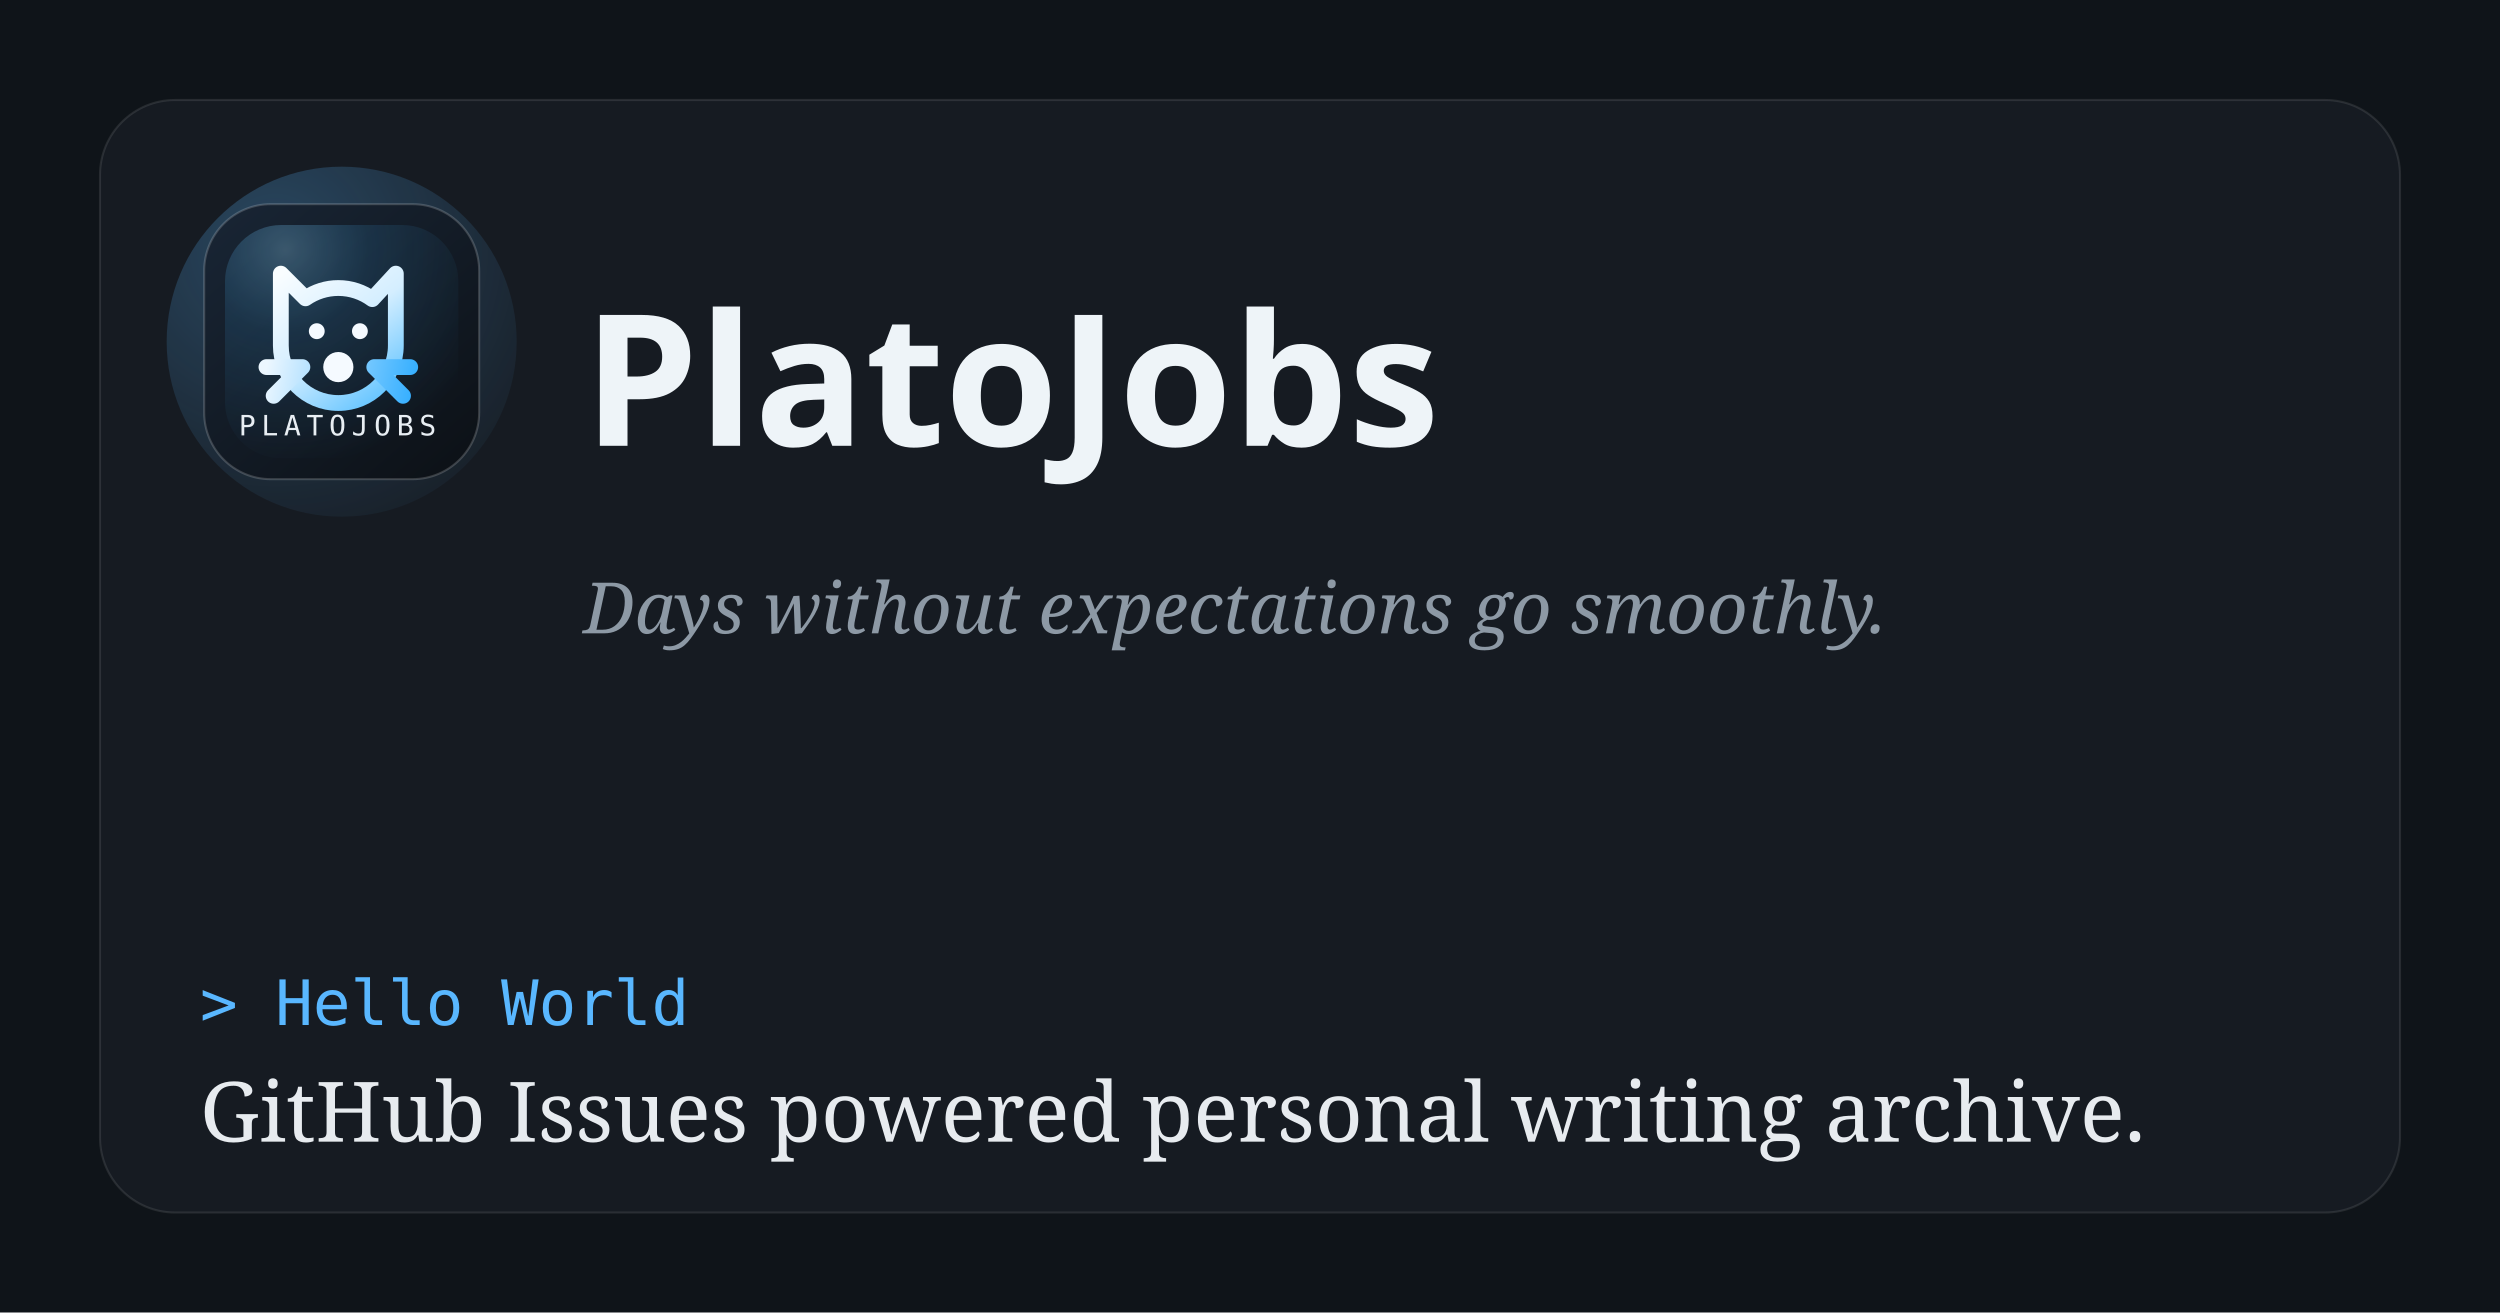
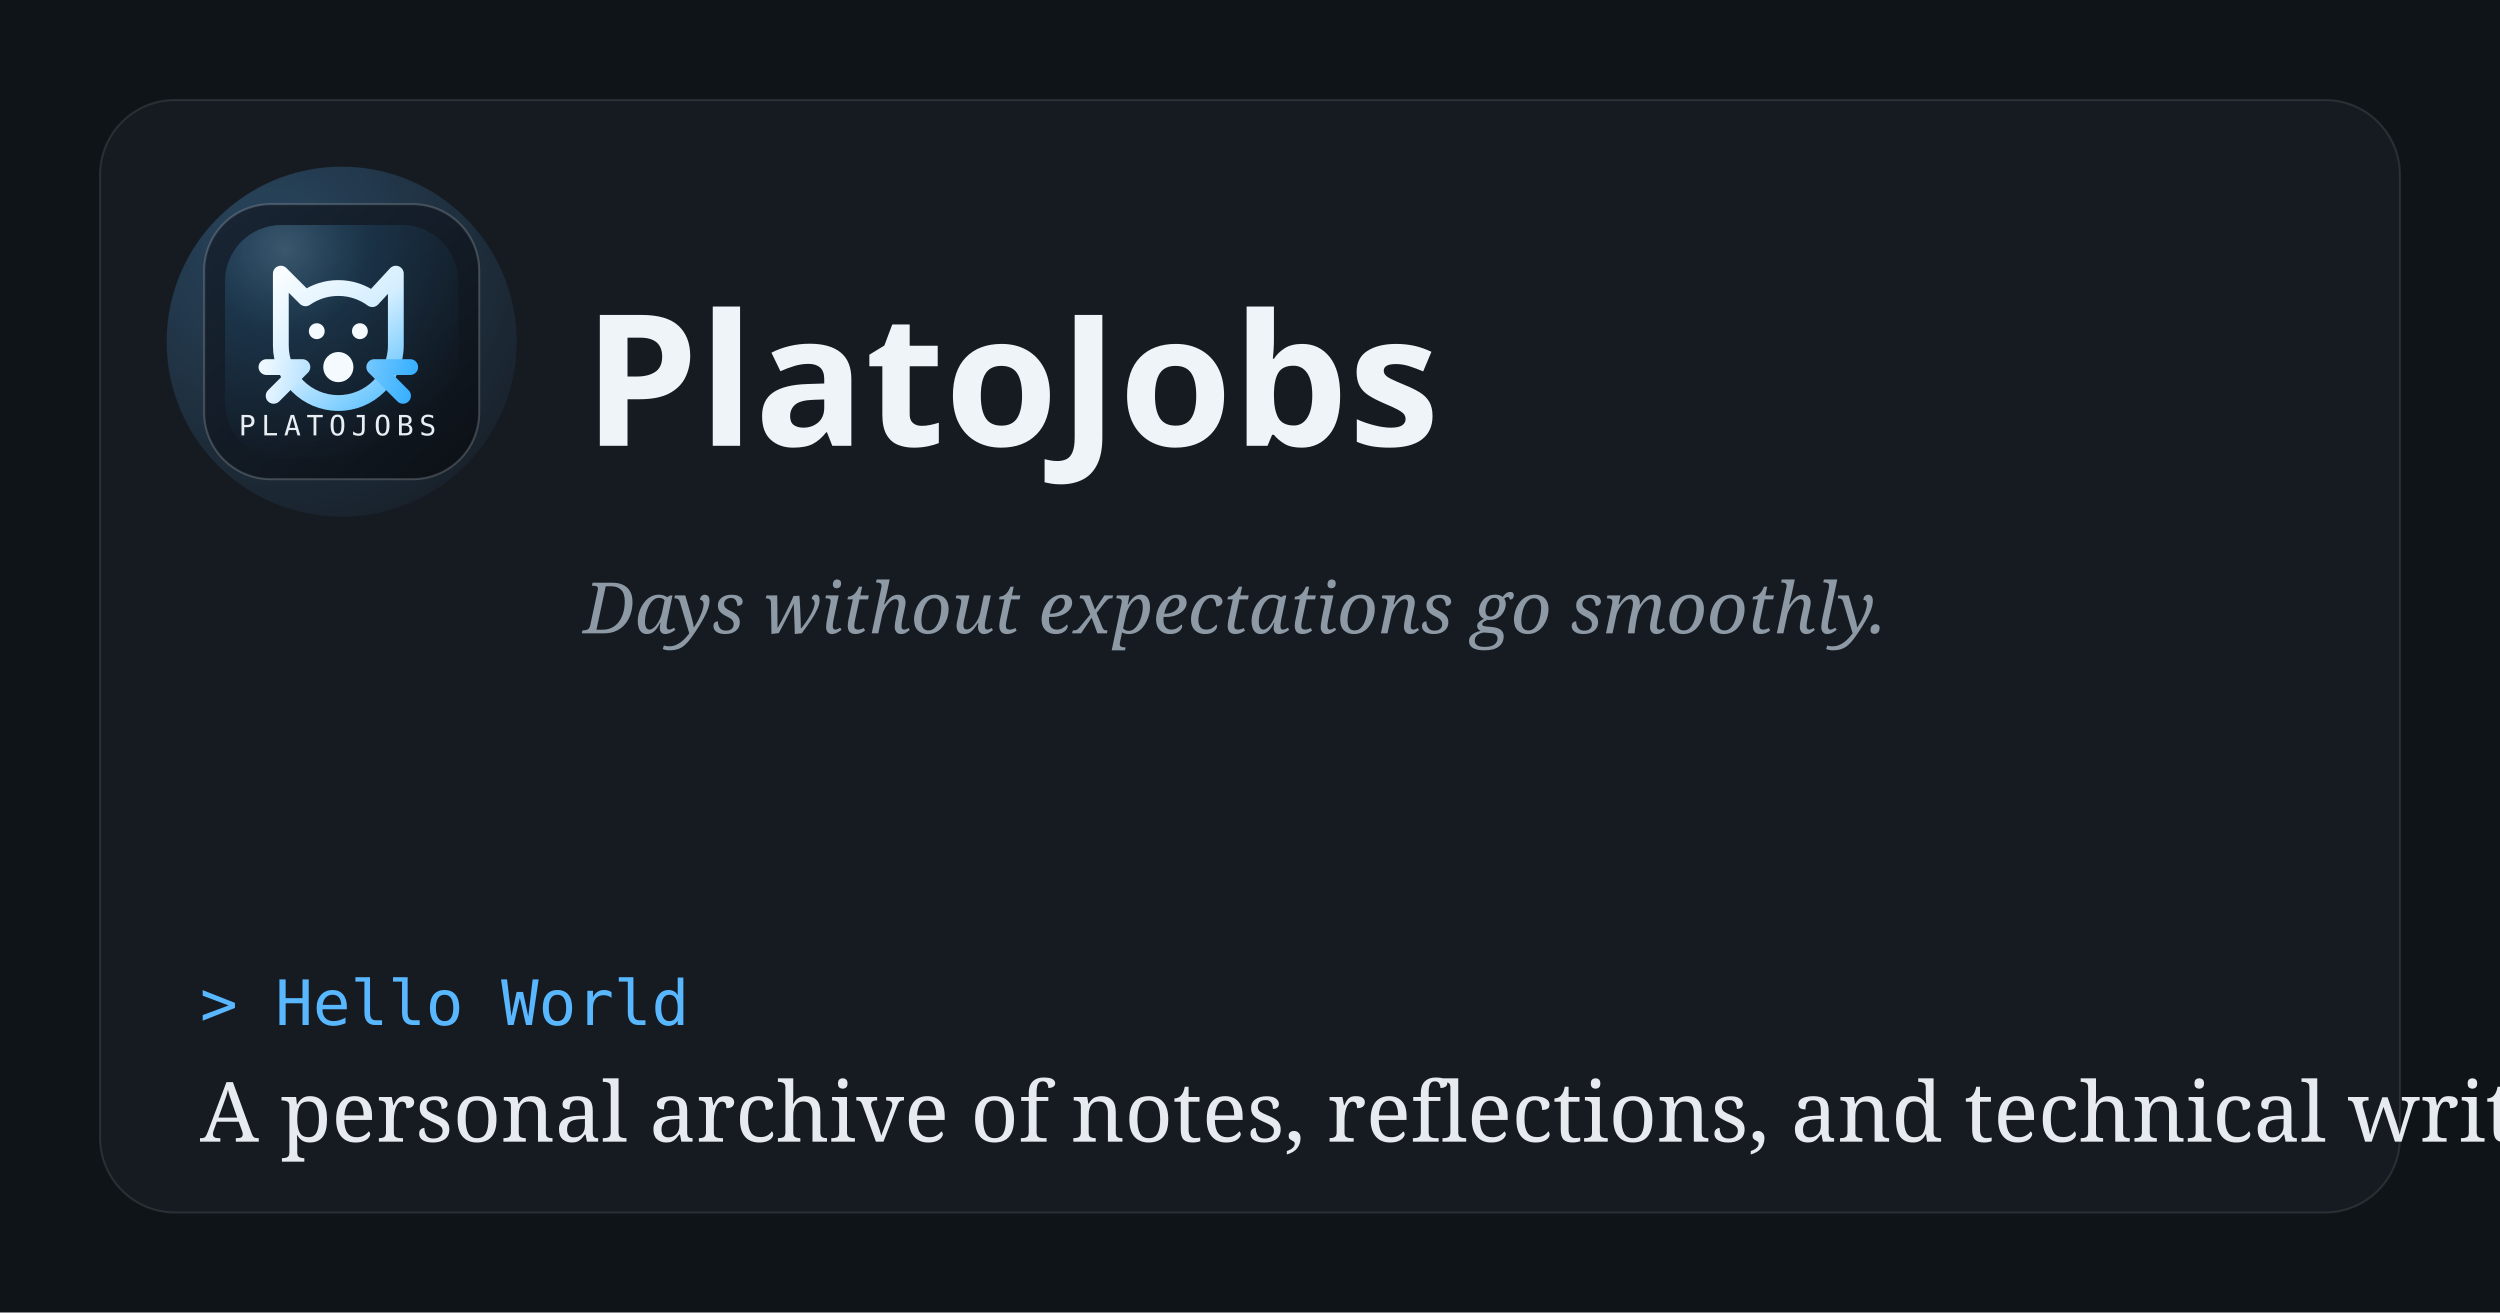
<svg xmlns="http://www.w3.org/2000/svg" width="1200" height="630" viewBox="0 0 1200 630" fill="none">
  <rect width="1200" height="630" fill="#0F1419" />
  <rect x="48" y="48" width="1104" height="534" rx="36" fill="#161B22" stroke="rgba(255,255,255,0.10)" />
  <circle cx="164" cy="164" r="84" fill="url(#halo)" />
  <rect x="98" y="98" width="132" height="132" rx="32" fill="url(#badgeBg)" stroke="rgba(255,255,255,0.18)" />
  <rect x="108" y="108" width="112" height="112" rx="27" fill="url(#badgeGlow)" opacity="0.48" />
  <g transform="translate(121 121) scale(3.45)" stroke-linecap="round" stroke-linejoin="round">
    <path stroke="url(#catStroke)" stroke-width="2.2" d="M20 3v10a8 8 0 1 1 -16 0v-10l3.432 3.432a7.963 7.963 0 0 1 4.568 -1.432c1.769 0 3.403 .574 4.728 1.546l3.272 -3.546" />
    <path stroke="url(#catStrokeSoft)" stroke-width="2.2" d="M2 16h5l-4 4" />
    <path stroke="url(#catStrokeSoft)" stroke-width="2.2" d="M22 16h-5l4 4" />
    <path stroke="#F5FAFF" stroke-width="2.2" d="M11 16a1 1 0 1 0 2 0a1 1 0 1 0 -2 0" />
    <path stroke="#F5FAFF" stroke-width="2.2" d="M9 11v.01" />
    <path stroke="#F5FAFF" stroke-width="2.2" d="M15 11v.01" />
  </g>
  <text x="162" y="209" text-anchor="middle" fill="#E8EEF3" font-size="13.5" font-family="'IBM Plex Mono', monospace" letter-spacing="0.2em">PLATOJOBS</text>
  <text x="280" y="214" fill="#EEF4F8" font-size="88" font-family="'IBM Plex Sans', sans-serif" font-weight="700">PlatoJobs</text>
  <text x="280" y="304" fill="#8D99A5" font-size="34" font-family="'Instrument Serif', serif" font-style="italic">Days without expectations go smoothly.</text>
  <text x="96" y="492" fill="#59B7FF" font-size="30" font-family="'IBM Plex Mono', monospace">&gt; Hello World</text>
-   <text x="96" y="548" fill="#E7EBEF" font-size="40" font-family="'Source Serif 4', serif">GitHub Issues powered personal writing archive.</text>
+   <text x="96" y="548" fill="#E7EBEF" font-size="40" font-family="'Source Serif 4', serif">A personal archive of notes, reflections, and technical writing.</text>
  <defs>
    <radialGradient id="halo" cx="0" cy="0" r="1" gradientUnits="userSpaceOnUse" gradientTransform="translate(132 118) rotate(47.29) scale(165.577)">
      <stop stop-color="#59B7FF" stop-opacity="0.28" />
      <stop offset="1" stop-color="#59B7FF" stop-opacity="0" />
    </radialGradient>
    <linearGradient id="badgeBg" x1="111" y1="104" x2="214" y2="224" gradientUnits="userSpaceOnUse">
      <stop stop-color="#182433" />
      <stop offset="1" stop-color="#0D1218" />
    </linearGradient>
    <radialGradient id="badgeGlow" cx="0" cy="0" r="1" gradientUnits="userSpaceOnUse" gradientTransform="translate(137 120) rotate(44.9) scale(105)">
      <stop stop-color="#8FD8FF" stop-opacity="0.62" />
      <stop offset="0.38" stop-color="#42B6FF" stop-opacity="0.28" />
      <stop offset="1" stop-color="#42B6FF" stop-opacity="0" />
    </radialGradient>
    <linearGradient id="catStroke" x1="4" y1="3" x2="18.5" y2="22" gradientUnits="userSpaceOnUse">
      <stop stop-color="#F9FDFF" />
      <stop offset="0.48" stop-color="#D4EEFF" />
      <stop offset="1" stop-color="#56BFFF" />
    </linearGradient>
    <linearGradient id="catStrokeSoft" x1="2" y1="16" x2="22" y2="20" gradientUnits="userSpaceOnUse">
      <stop stop-color="#ECF7FF" />
      <stop offset="1" stop-color="#38B0FF" />
    </linearGradient>
  </defs>
</svg>
